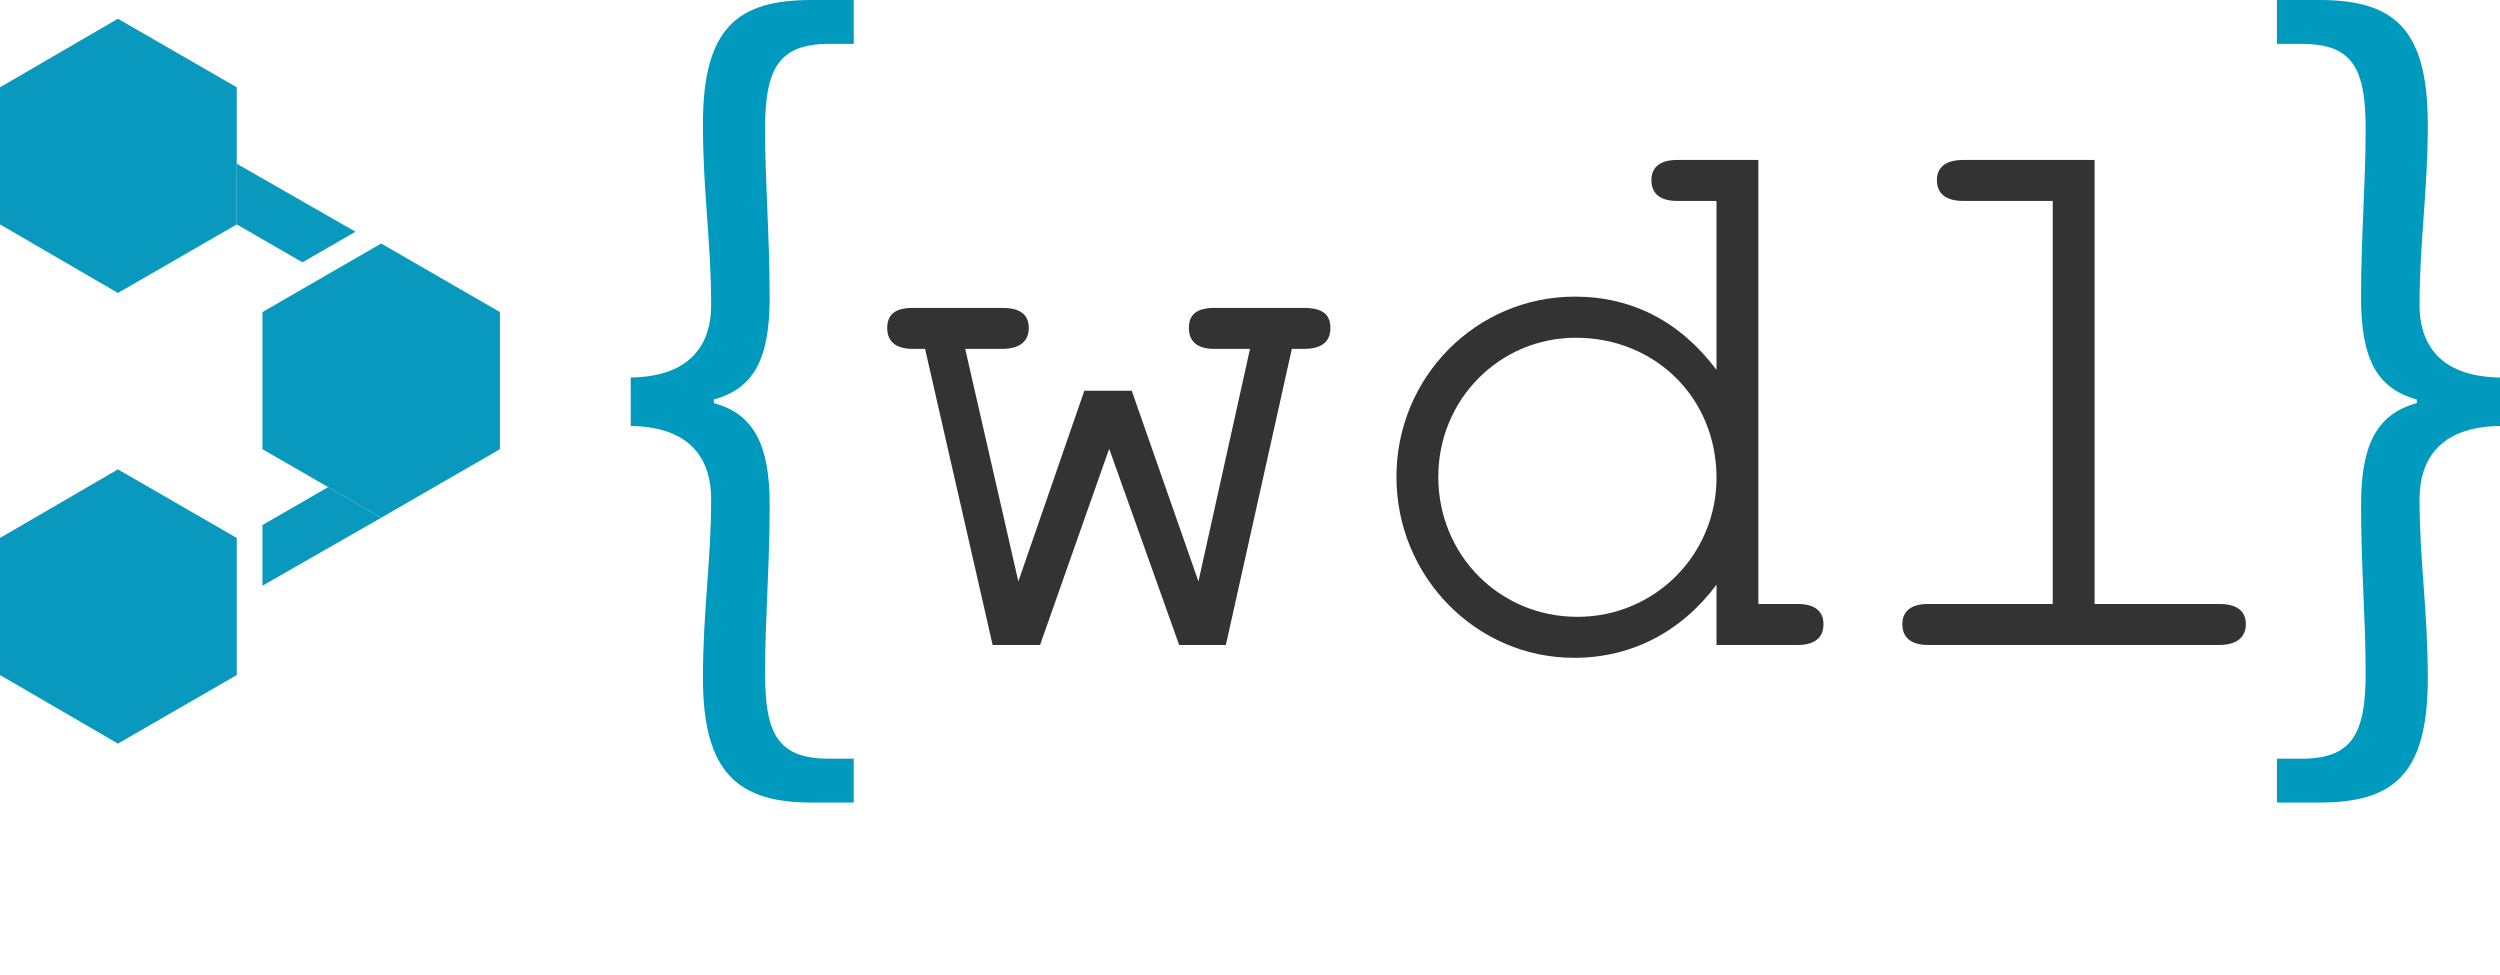
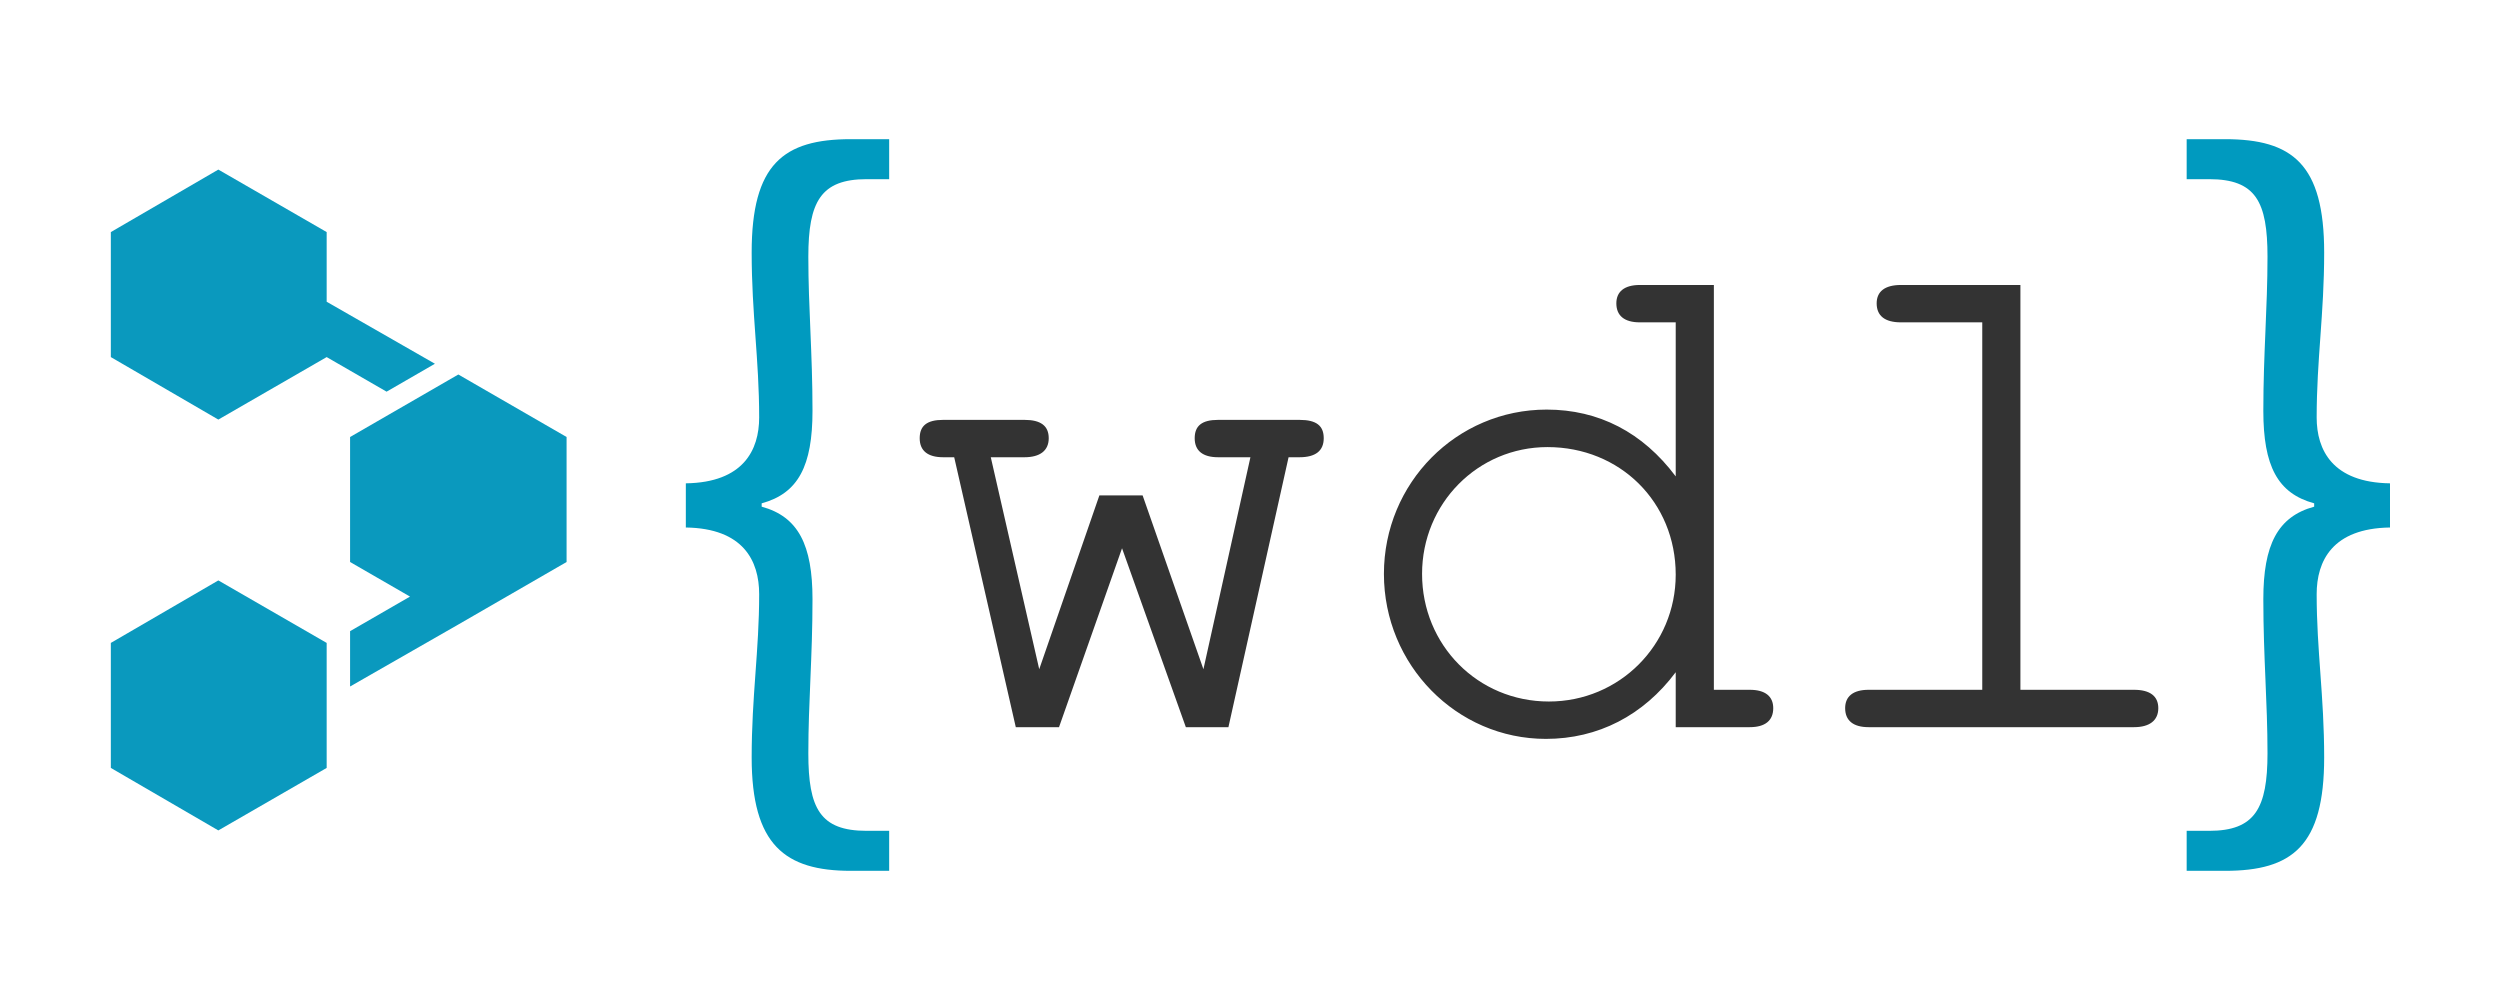
- <svg xmlns="http://www.w3.org/2000/svg" id="Layer_1" data-name="Layer 1" viewBox="0 0 273.5 106.57">
+ <svg xmlns="http://www.w3.org/2000/svg" id="Layer_1" data-name="Layer 1" viewBox="0 0 300 120">
  <defs>
-     <style>.cls-1{fill:#009abf;}.cls-2{fill:none;}.cls-3{isolation:isolate;font-size:88px;fill:#333;font-family:Courier;}.cls-4{fill:#0a99be;}</style>
+     <style>.cls-1{fill:#009abf;}.cls-2{isolation:isolate;font-size:88px;fill:#333;font-family:Courier;}.cls-3{fill:#0a99be;}</style>
  </defs>
-   <path class="cls-1" d="M90.2,90.9c0-7.4.9-12.8.9-19.6,0-4-1.9-7.9-8.8-8V58c6.9-.1,8.8-4,8.8-7.9,0-7-.9-12.4-.9-19.8,0-10.6,3.8-13.6,11.9-13.6h4.6v4.8H104c-5.5,0-7,2.7-7,9.3,0,6.2.5,11.5.5,18.5,0,6.6-1.7,9.9-6.1,11.1v.4c4.4,1.2,6.1,4.6,6.1,11.1,0,7-.5,12.3-.5,18.5,0,6.6,1.4,9.3,7,9.3h2.7v4.8h-4.6C94.2,104.5,90.2,101.4,90.2,90.9Z" transform="translate(-13.3 -16.7)" />
-   <path class="cls-1" d="M262.4,99.7h2.7c5.5,0,7-2.7,7-9.3,0-6.2-.5-11.5-.5-18.5,0-6.5,1.7-9.9,6.1-11.1v-.4c-4.4-1.2-6.1-4.5-6.1-11.1,0-6.9.5-12.3.5-18.5,0-6.6-1.4-9.3-7-9.3h-2.7V16.7H267c8.1,0,11.9,3,11.9,13.6,0,7.4-.9,12.8-.9,19.8,0,3.9,1.9,7.8,8.8,7.9v5.3c-6.9.1-8.8,4-8.8,8,0,6.8.9,12.2.9,19.6,0,10.6-3.8,13.6-11.9,13.6h-4.6Z" transform="translate(-13.3 -16.7)" />
-   <rect class="cls-2" x="94.9" y="14.3" width="160.2" height="76.9" />
-   <text class="cls-3" transform="translate(94.86 70.56)">wdl</text>
-   <polygon class="cls-4" points="12.9 51.35 0 58.85 0 73.85 12.9 81.35 25.9 73.85 25.9 58.85 12.9 51.35" />
-   <polygon class="cls-4" points="35.9 53.29 28.71 57.44 28.71 64.08 41.7 56.64 35.9 53.29" />
-   <polygon class="cls-4" points="41.7 26.64 28.71 34.14 28.71 49.14 41.7 56.64 54.69 49.14 54.69 34.14 41.7 26.64" />
-   <polygon class="cls-4" points="33.09 28.7 25.9 24.55 25.9 17.91 38.89 25.35 33.09 28.7" />
-   <polygon class="cls-4" points="12.9 2.05 0 9.55 0 24.55 12.9 32.05 25.9 24.55 25.9 9.55 12.9 2.05" />
-   <line class="cls-2" x1="28.71" y1="34.14" x2="28.71" y2="49.14" />
+   <path class="cls-1" d="M90.2,90.9c0-7.4.9-12.8.9-19.6,0-4-1.9-7.9-8.8-8V58c6.9-.1,8.8-4,8.8-7.9,0-7-.9-12.4-.9-19.8,0-10.6,3.8-13.6,11.9-13.6h4.6v4.8H104c-5.5,0-7,2.7-7,9.3,0,6.2.5,11.5.5,18.5,0,6.6-1.7,9.9-6.1,11.1v.4c4.4,1.2,6.1,4.6,6.1,11.1,0,7-.5,12.3-.5,18.5,0,6.6,1.4,9.3,7,9.3h2.7v4.8h-4.6C94.2,104.5,90.2,101.4,90.2,90.9Z" />
+   <path class="cls-1" d="M262.4,99.7h2.7c5.5,0,7-2.7,7-9.3,0-6.2-.5-11.5-.5-18.5,0-6.5,1.7-9.9,6.1-11.1v-.4c-4.4-1.2-6.1-4.5-6.1-11.1,0-6.9.5-12.3.5-18.5,0-6.6-1.4-9.3-7-9.3h-2.7V16.7H267c8.1,0,11.9,3,11.9,13.6,0,7.4-.9,12.8-.9,19.8,0,3.9,1.9,7.8,8.8,7.9v5.3c-6.9.1-8.8,4-8.8,8,0,6.8.9,12.2.9,19.6,0,10.6-3.8,13.6-11.9,13.6h-4.6Z" />
+   <text class="cls-2" transform="translate(108.16 87.26)">wdl</text>
+   <polygon class="cls-3" points="26.2 69.65 13.3 77.15 13.3 92.15 26.2 99.65 39.2 92.15 39.2 77.15 26.2 69.65" />
+   <polygon class="cls-3" points="55 44.94 42.01 52.44 42.01 67.44 49.2 71.59 42.01 75.74 42.01 82.38 55 74.94 67.99 67.44 67.99 52.44 55 44.94" />
+   <polygon class="cls-3" points="52.19 43.65 39.2 36.21 39.2 27.85 26.2 20.35 13.3 27.85 13.3 42.85 26.2 50.35 39.2 42.85 46.39 47 52.19 43.65" />
</svg>
